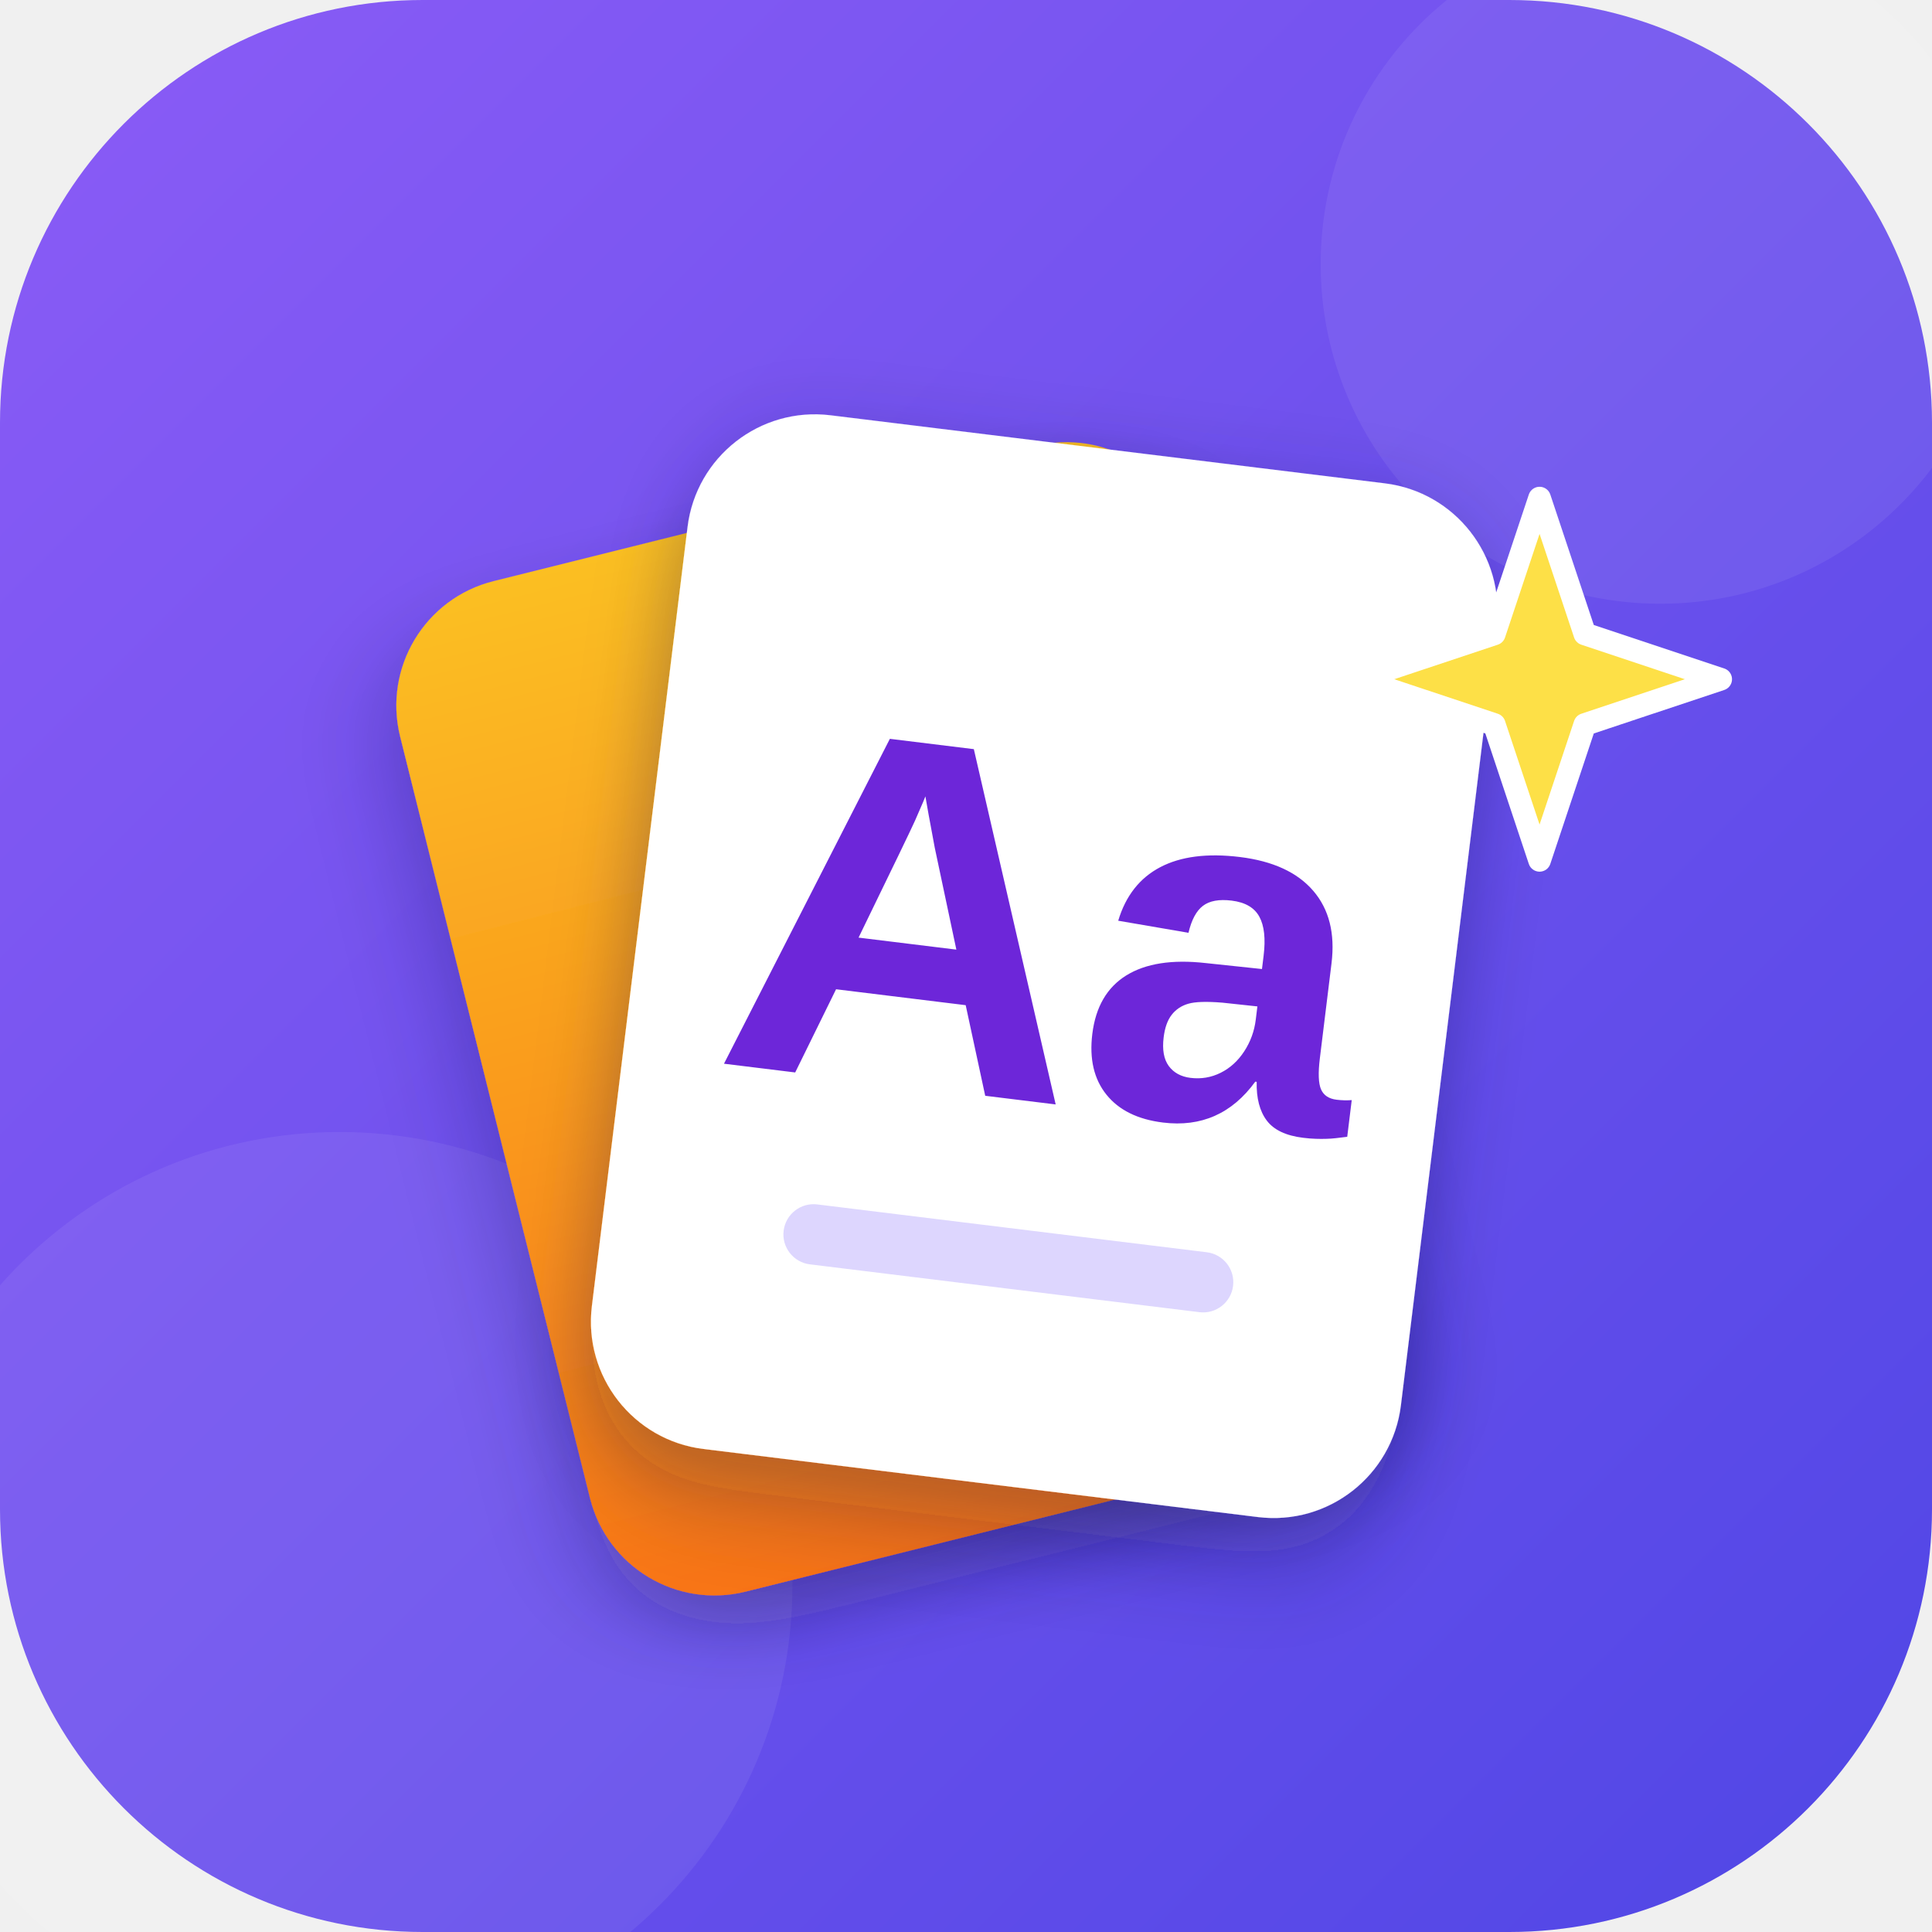
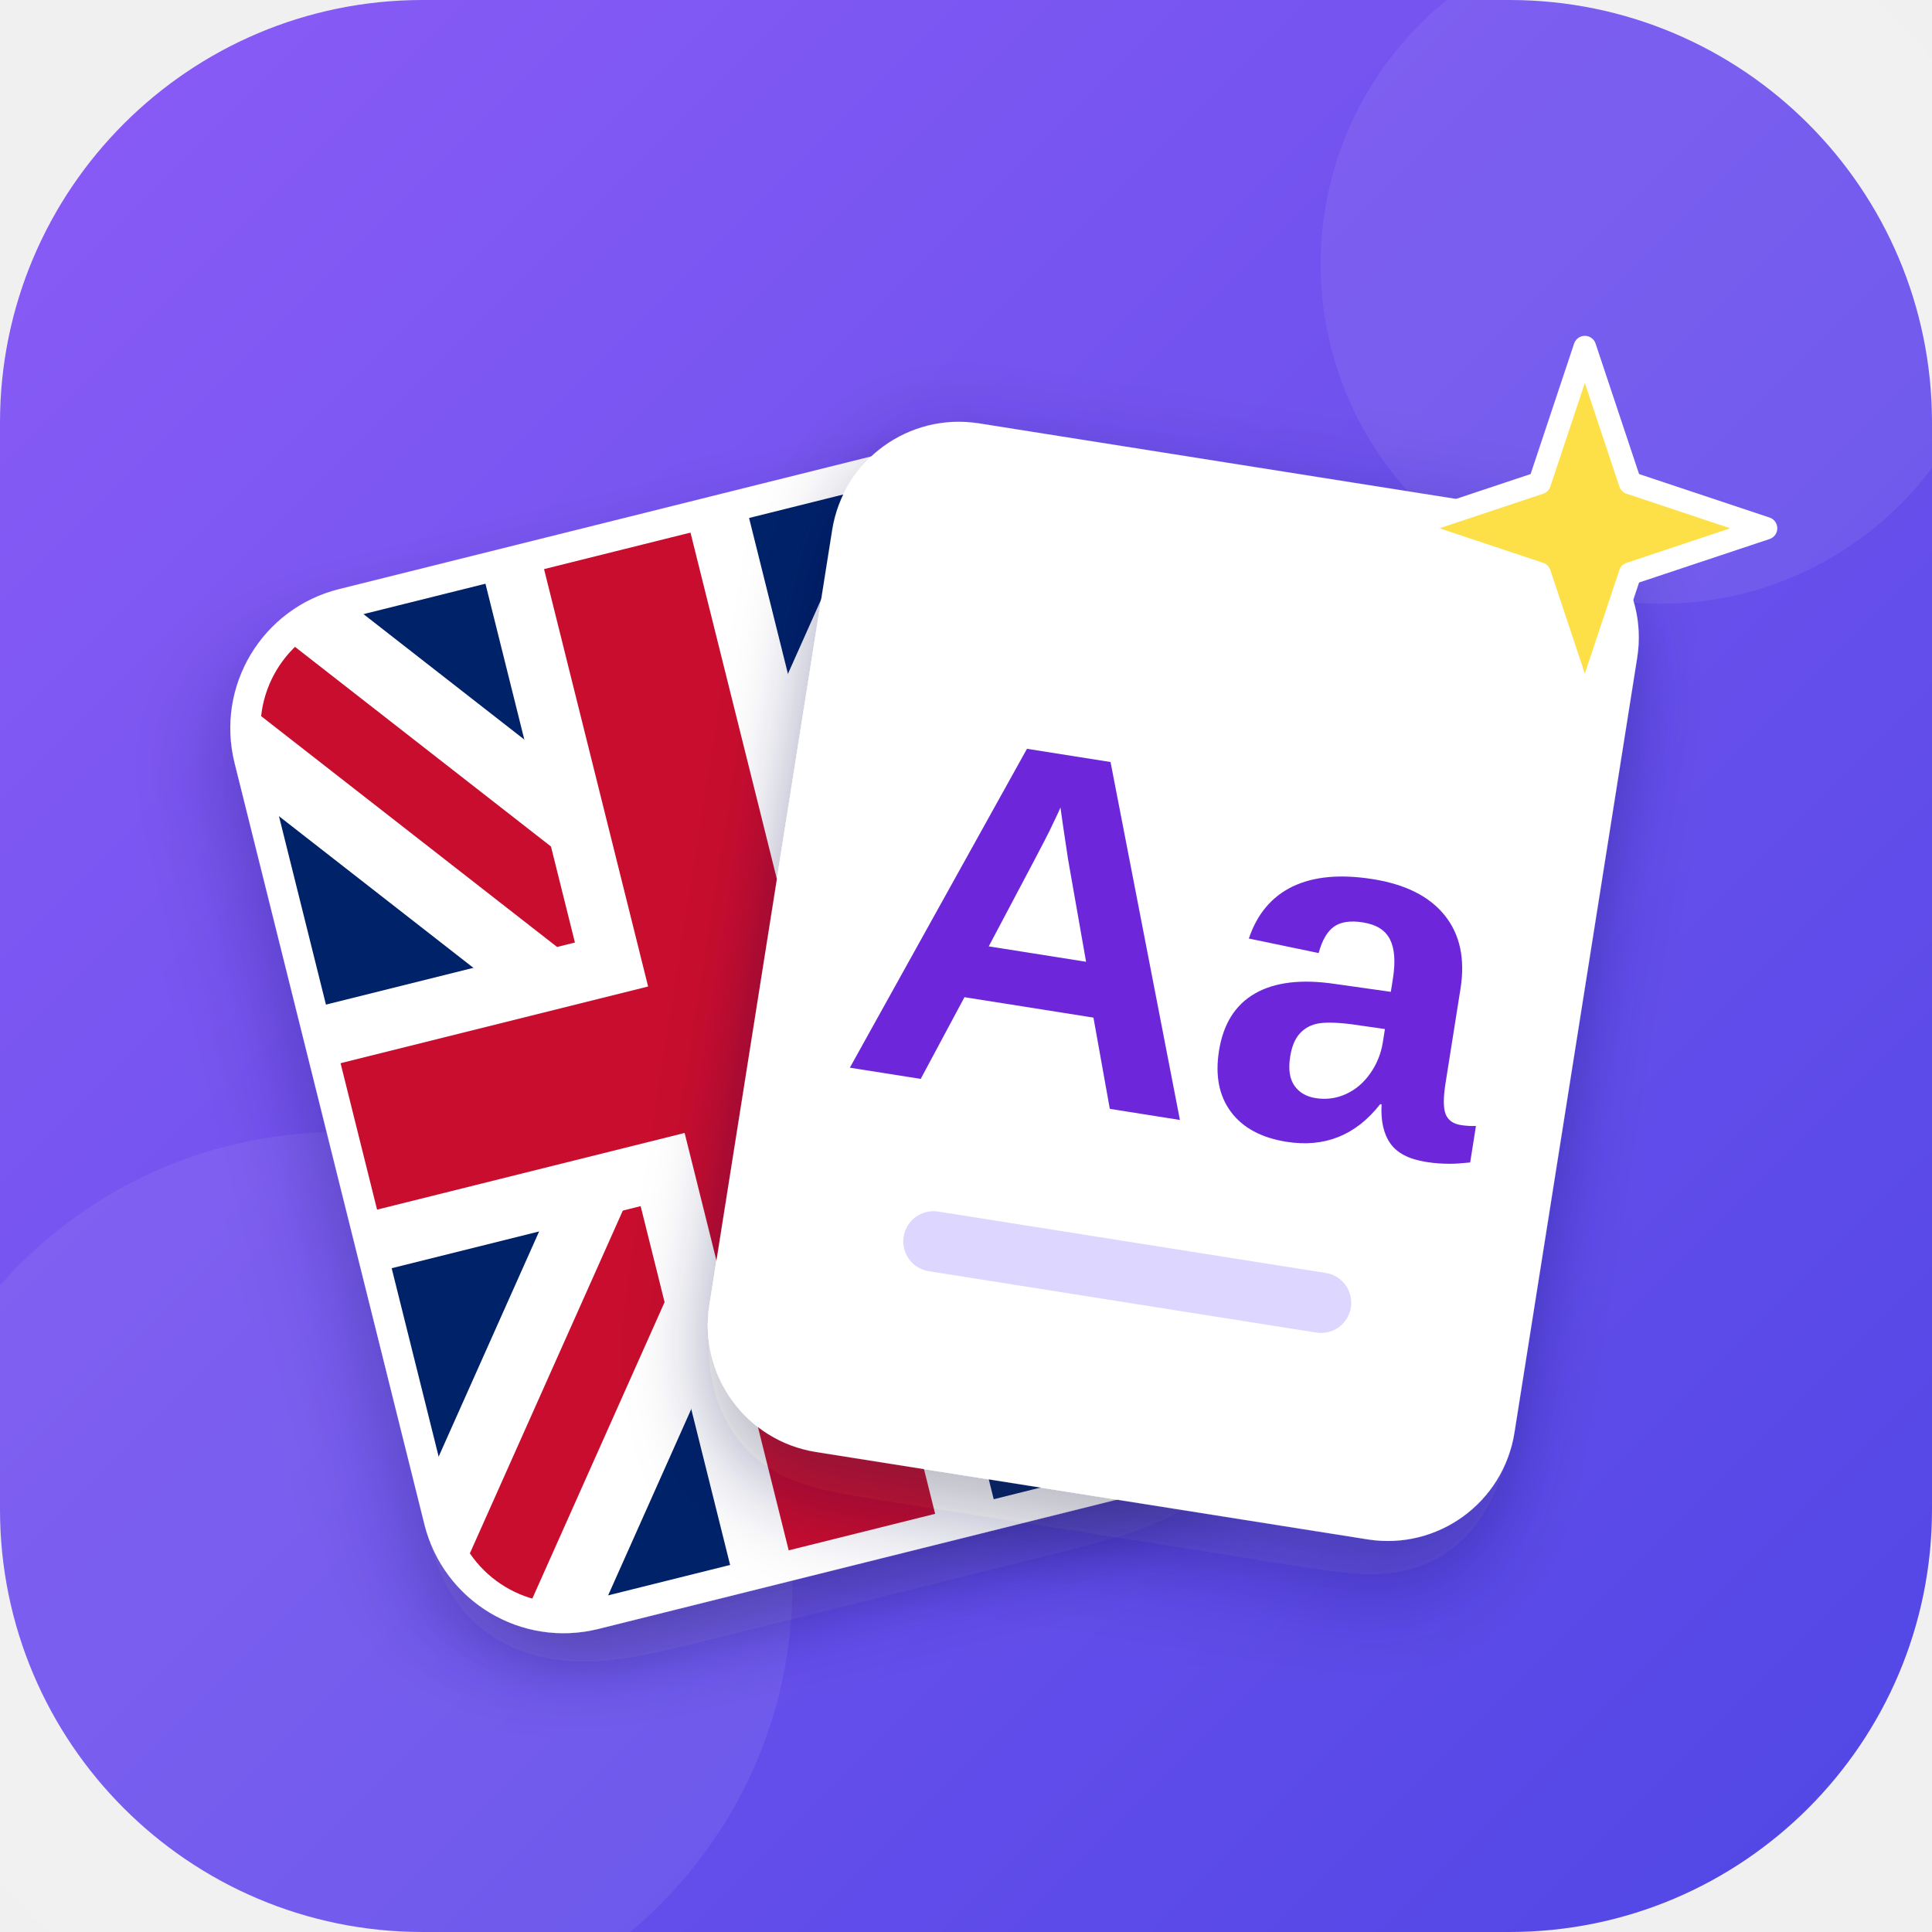
<svg xmlns="http://www.w3.org/2000/svg" viewBox="0 0 512 512">
  <defs>
    <linearGradient id="bg" x1="0" y1="0" x2="1" y2="1">
      <stop offset="0" stop-color="#8b5cf6" />
      <stop offset="1" stop-color="#4f46e5" />
    </linearGradient>
    <linearGradient id="back" x1="0" y1="0" x2="0" y2="1">
      <stop offset="0" stop-color="#fbbf24" />
      <stop offset="1" stop-color="#f97316" />
    </linearGradient>
    <filter id="sh" x="-20%" y="-20%" width="140%" height="140%">
      <feDropShadow dx="0" dy="10" stdDeviation="12" flood-color="#1e1b4b" flood-opacity=".35" />
    </filter>
+     <clipPath id="cardclip">
+       <rect x="128" y="132" width="216" height="276" rx="34" />
+     </clipPath>
  </defs>
  <rect width="512" height="512" rx="112" fill="url(#bg)" />
  <circle cx="90" cy="420" r="120" fill="#fff" opacity=".07" />
  <circle cx="440" cy="70" r="90" fill="#fff" opacity=".07" />
-   <g transform="rotate(-14 236 270)" filter="url(#sh)">
-     <rect x="128" y="132" width="216" height="276" rx="34" fill="url(#back)" />
+   <g transform="translate(-40 6) rotate(-14 236 270)" filter="url(#sh)">
+     <g clip-path="url(#cardclip)">
+       <rect x="128" y="132" width="216" height="276" fill="#012169" />
+       <path d="M128 132 L344 408 M344 132 L128 408" stroke="#fff" stroke-width="56" />
+       <path d="M128 132 L344 408 M344 132 L128 408" stroke="#C8102E" stroke-width="20" />
+       <path d="M236.0 132 V408 M128 270.0 H344" stroke="#fff" stroke-width="72" />
+       <path d="M236.0 132 V408 M128 270.0 H344" stroke="#C8102E" stroke-width="40" />
+     </g>
+     <rect x="128" y="132" width="216" height="276" rx="34" fill="none" stroke="#fff" stroke-width="8" />
  </g>
-   <g transform="rotate(7 276 262)" filter="url(#sh)">
+   <g transform="translate(34 4) rotate(9 276 262)" filter="url(#sh)">
    <rect x="168" y="118" width="216" height="276" rx="34" fill="#fff" />
    <text x="276" y="292" font-family="Nunito, Arial Rounded MT Bold, Arial, sans-serif" font-weight="900" font-size="132" text-anchor="middle" fill="#6d28d9">Aa</text>
    <rect x="216" y="326" width="120" height="16" rx="8" fill="#ddd6fe" />
  </g>
-   <path d="M408 132 L420 168 L456 180 L420 192 L408 228 L396 192 L360 180 L396 168 Z" fill="#fde047" stroke="#fff" stroke-width="6" stroke-linejoin="round" />
+   <path d="M420 92 L432 128 L468 140 L432 152 L420 188 L408 152 L372 140 L408 128 Z" fill="#fde047" stroke="#fff" stroke-width="6" stroke-linejoin="round" />
</svg>
